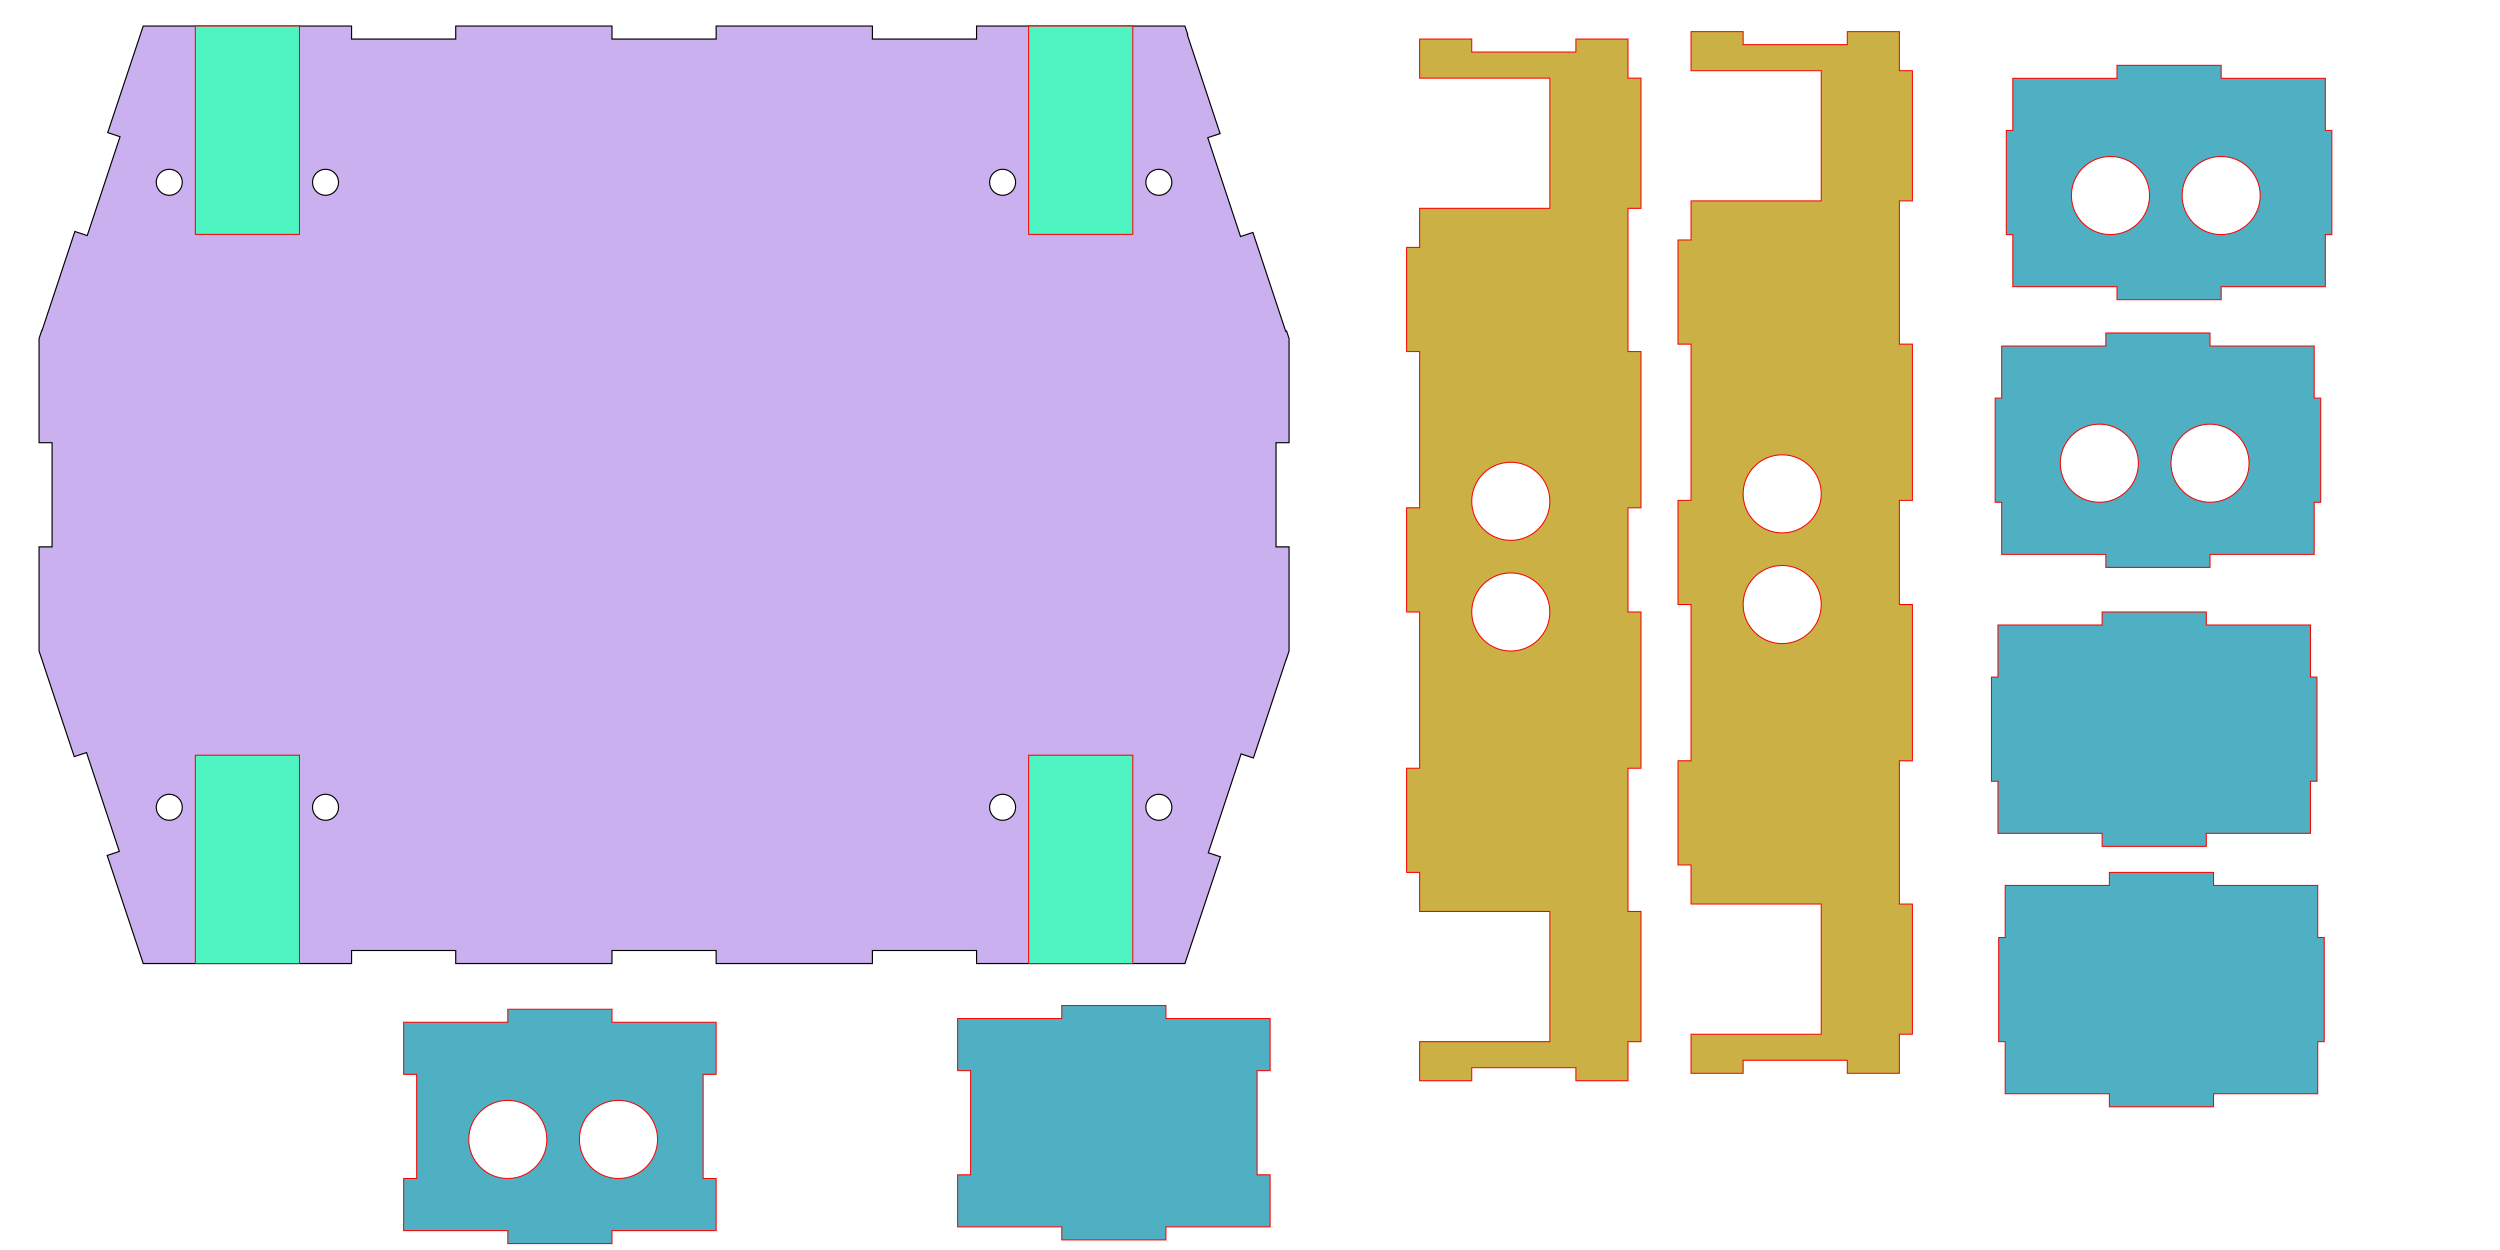
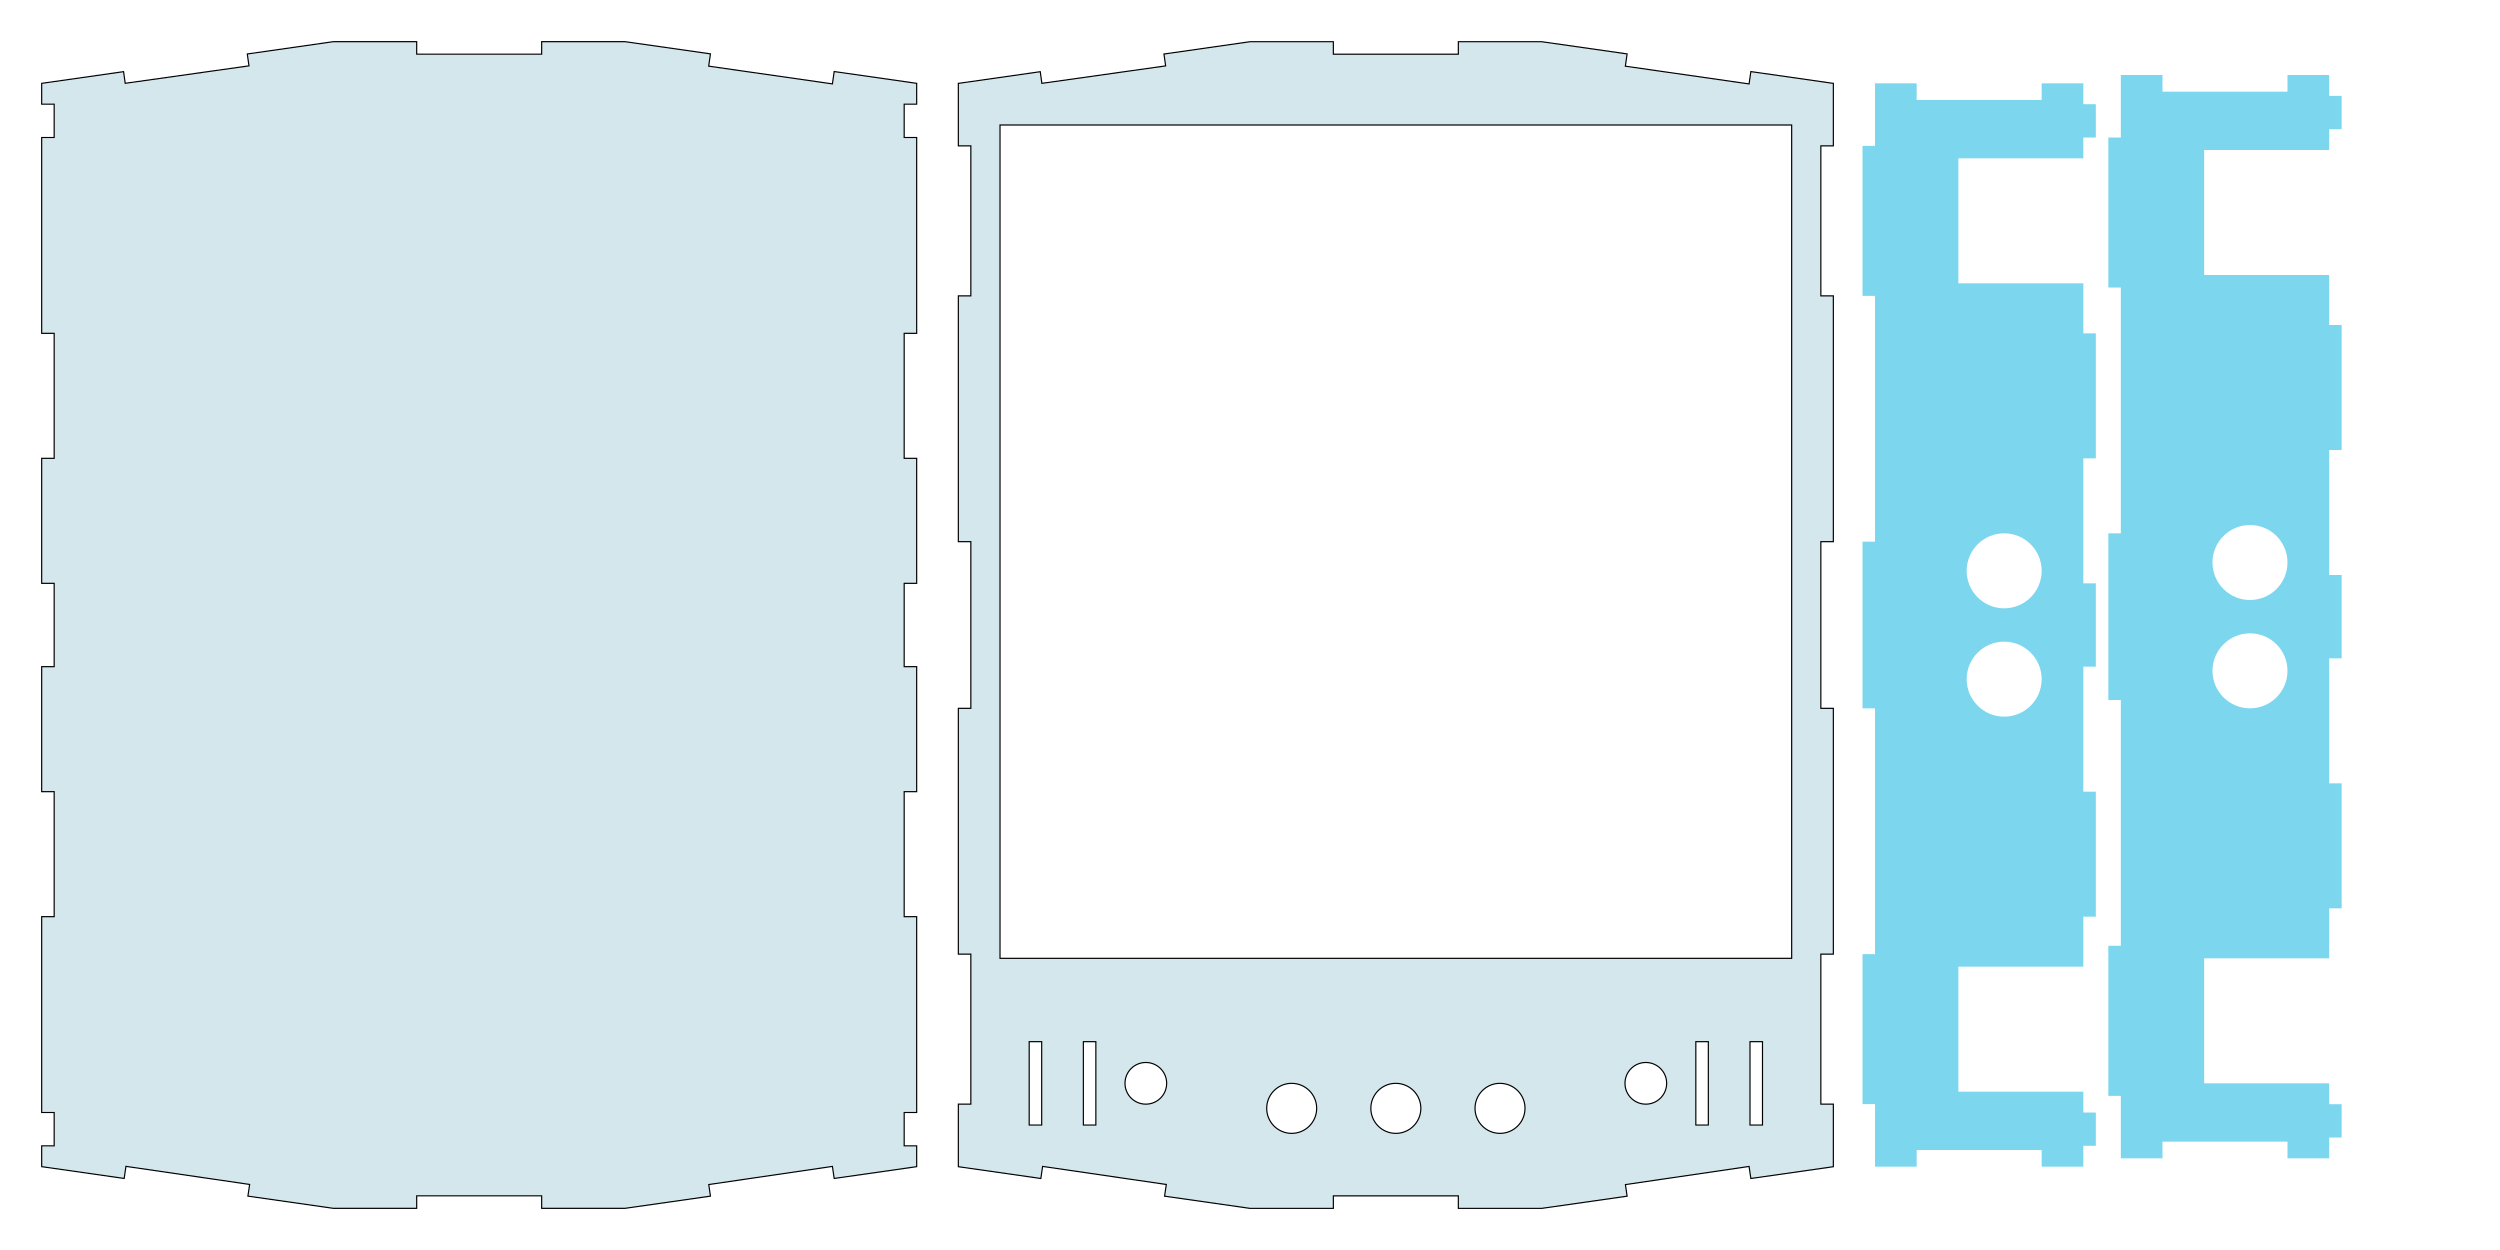
- <svg xmlns="http://www.w3.org/2000/svg" width="2160" height="1080" id="svg2" version="1.1">
-   <defs id="defs4" />
-   <g id="layer1" transform="translate(0,27.6378)">
-     <path style="fill:#cbb0f0;fill-opacity:1;stroke:#000000;stroke-width:1px;stroke-linecap:butt;stroke-linejoin:miter;stroke-opacity:1" d="m 123.75,-5.138 -30.688,92.062 10.656,3.562 -28.344,85.406 -10.688,-3.531 -28.312,85.438 -0.25,-0.094 -2.375,7.156 0,90 11.25,0 0,90 -11.25,0 0,90 1.938,5.812 0.031,0 6.531,19.719 21.906,65.688 10.594,-3.5 28.344,85.406 -10.469,3.5 31.125,93.375 45,0 112.5,0 22.5,0 0,-11.25 90,0 0,11.25 135,0 0,-11.25 90,0 0,11.25 135,0 0,-11.25 90,0 0,11.25 33.75,0 112.5,0 33.75,0 30.75,-92.219 -10.531,-3.469 28.344,-85.438 10.625,3.531 10.688,-32 17.688,-53.406 0.094,0.031 2.344,-7.031 0,-90 -11.25,0 0,-90 11.25,0 0,-90 -2.156,-6.5 -0.75,0.25 -28.344,-85.406 -10.688,3.531 -28.312,-85.406 10.656,-3.562 -28.312,-85.406 0.375,-0.125 -2.469,-7.375 -33.75,0 -112.5,0 -33.75,0 0,11.25 -90,0 0,-11.25 -135,0 0,11.25 -90,0 0,-11.25 -135,0 0,11.25 -90,0 0,-11.25 -22.5,0 -112.5,0 -45,0 z m 22.5,123.75 c 6.213,0 11.25,5.037 11.25,11.25 0,6.213 -5.037,11.25 -11.25,11.25 -6.213,0 -11.25,-5.037 -11.25,-11.25 0,-6.213 5.037,-11.25 11.25,-11.25 z m 135,0 c 6.213,0 11.25,5.037 11.25,11.25 0,6.213 -5.037,11.25 -11.25,11.25 -6.213,0 -11.25,-5.037 -11.25,-11.25 0,-6.213 5.037,-11.25 11.25,-11.25 z m 585,0 c 6.213,0 11.25,5.037 11.25,11.25 0,6.213 -5.037,11.25 -11.25,11.25 -6.213,0 -11.25,-5.037 -11.25,-11.25 0,-6.213 5.037,-11.25 11.25,-11.25 z m 135,0 c 6.213,0 11.25,5.037 11.25,11.25 0,6.213 -5.037,11.25 -11.25,11.25 -6.213,0 -11.25,-5.037 -11.25,-11.25 0,-6.213 5.037,-11.25 11.25,-11.25 z m -855,540 c 6.213,0 11.25,5.037 11.25,11.25 0,6.213 -5.037,11.25 -11.25,11.25 -6.213,0 -11.25,-5.037 -11.25,-11.25 0,-6.213 5.037,-11.25 11.25,-11.25 z m 135,0 c 6.213,0 11.25,5.037 11.25,11.25 0,6.213 -5.037,11.25 -11.25,11.25 -6.213,0 -11.25,-5.037 -11.25,-11.25 0,-6.213 5.037,-11.25 11.25,-11.25 z m 585,0 c 6.213,0 11.25,5.037 11.25,11.25 0,6.213 -5.037,11.25 -11.25,11.25 -6.213,0 -11.25,-5.037 -11.25,-11.25 0,-6.213 5.037,-11.25 11.25,-11.25 z m 135,0 c 6.213,0 11.25,5.037 11.25,11.25 0,6.213 -5.037,11.25 -11.25,11.25 -6.213,0 -11.25,-5.037 -11.25,-11.25 0,-6.213 5.037,-11.25 11.25,-11.25 z" id="path3782" />
-     <path style="fill:#cbb0f0;fill-opacity:1;stroke:#000000;stroke-width:1px;stroke-linecap:butt;stroke-linejoin:miter;stroke-opacity:1" d="m 180,1761.112 -1.312,3.969 0.375,0.125 -28.312,85.437 10.656,3.531 -28.312,85.438 -10.688,-3.562 -28.344,85.438 -0.781,-0.25 -3.281,9.875 0,90 11.25,0 0,90 -11.25,0 0,90 2.188,6.531 0.781,-0.25 28.344,85.438 10.688,-3.562 28.312,85.438 -10.656,3.531 28.312,85.438 -0.406,0.125 2.438,7.312 33.75,0 0,-11.25 112.5,0 0,11.25 11.25,0 112.5,0 0,-11.25 135,0 0,11.25 90,0 0,-11.25 135,0 0,11.25 90,0 33.75,0 0,-11.25 112.5,0 0,11.25 33.75,0 31,-93 -10.469,-3.5 28.312,-85.406 10.625,3.5 16.594,-49.781 11.813,-35.594 0.062,0 2.063,-6.219 0,-90 -11.25,0 0,-90 11.25,0 0,-90 -2.469,-7.438 -1.062,0.344 -28.313,-85.438 -10.688,3.562 -28.344,-85.438 10.687,-3.531 -28.344,-85.438 0.656,-0.219 -2.125,-6.406 -33.75,0 0,11.25 -112.5,0 0,-11.25 -33.75,0 -90,0 0,11.25 -135,0 0,-11.25 -90,0 0,11.25 -135,0 0,-11.25 -112.5,0 -11.25,0 0,11.25 -112.5,0 0,-11.25 -33.75,0 z m 45,45 135,0 427.5,0 22.5,0 90,0 11.25,0 33.75,0 0,607.5 0,112.5 -33.75,0 -11.25,0 -90,0 -168.75,0 -281.25,0 -135,0 -78.75,-225 0,-270 78.75,-225 z m 765,67.5 90,0 0,11.25 -90,0 0,-11.25 z m 78.75,22.5 c 6.213,0 11.25,5.037 11.25,11.25 0,6.213 -5.037,11.25 -11.25,11.25 -6.213,0 -11.25,-5.037 -11.25,-11.25 0,-6.213 5.037,-11.25 11.25,-11.25 z m -78.75,33.75 90,0 0,11.25 -90,0 0,-11.25 z m 90,101.25 c 12.426,0 22.5,10.074 22.5,22.5 0,12.426 -10.074,22.5 -22.5,22.5 -12.427,0 -22.5,-10.074 -22.5,-22.5 0,-12.426 10.073,-22.5 22.5,-22.5 z m 0,112.5 c 12.426,0 22.5,10.074 22.5,22.5 0,12.426 -10.074,22.5 -22.5,22.5 -12.427,0 -22.5,-10.074 -22.5,-22.5 0,-12.426 10.073,-22.5 22.5,-22.5 z m 0,112.5 c 12.426,0 22.5,10.074 22.5,22.5 0,12.426 -10.074,22.5 -22.5,22.5 -12.427,0 -22.5,-10.074 -22.5,-22.5 0,-12.426 10.073,-22.5 22.5,-22.5 z m -90,135 90,0 0,11.25 -90,0 0,-11.25 z m 78.75,22.5 c 6.213,0 11.25,5.037 11.25,11.25 0,6.213 -5.037,11.25 -11.25,11.25 -6.213,0 -11.25,-5.037 -11.25,-11.25 0,-6.213 5.037,-11.25 11.25,-11.25 z m -78.75,33.75 90,0 0,11.25 -90,0 0,-11.25 z" id="path10695" />
-     <path style="fill:#cbb045;fill-opacity:1;stroke:#f80000;stroke-width:0.9;stroke-miterlimit:4;stroke-opacity:0.982;stroke-dasharray:none" d="m 1417.824,39.862 -11.25,0 0,-33.75 -45,0 0,11.25 -90,0 0,-11.25 -45,0 0,33.75 112.5,0 0,112.5 -112.5,0 0,33.75 -11.25,0 0,90 11.25,0 0,135 -11.25,0 0,90 11.25,0 0,135 -11.25,0 0,90 11.25,0 0,33.75 112.5,0 0,112.5 -112.5,0 0,33.75 45,0 0,-11.25 90,0 0,11.25 45,0 0,-33.75 11.25,0 0,-112.5 -11.25,0 0,-123.75 11.25,0 0,-135 -11.25,0 0,-90 11.25,0 0,-135 -11.25,0 0,-123.75 11.25,0 0,-112.5 z m -78.75,365.625 c 0,18.64 -15.11,33.75 -33.75,33.75 -18.64,0 -33.75,-15.11 -33.75,-33.75 0,-18.64 15.11,-33.75 33.75,-33.75 18.64,0 33.75,15.11 33.75,33.75 z m 0,95.625 c 0,18.64 -15.11,33.75 -33.75,33.75 -18.64,0 -33.75,-15.11 -33.75,-33.75 0,-18.64 15.11,-33.75 33.75,-33.75 18.64,0 33.75,15.11 33.75,33.75 z" id="path10789" />
-     <path style="fill:#4eb0c2;fill-opacity:1;stroke:#f80000;stroke-width:0.9;stroke-miterlimit:4;stroke-opacity:0.982;stroke-dasharray:none" d="m 438.75,844.344 0,11.25 -90,0 0,45 11.25,0 0,90 -11.25,0 0,45 90,0 0,11.25 90,0 0,-11.25 90,0 0,-45 -11.25,0 0,-90 11.25,0 0,-45 -90,0 0,-11.25 -90,0 z m 0,78.75 c 18.64,0 33.75,15.11 33.75,33.75 0,18.64 -15.11,33.75 -33.75,33.75 -18.64,0 -33.75,-15.11 -33.75,-33.75 0,-18.64 15.11,-33.75 33.75,-33.75 z m 95.625,0 c 18.64,0 33.75,15.11 33.75,33.75 0,18.64 -15.11,33.75 -33.75,33.75 -18.64,0 -33.75,-15.11 -33.75,-33.75 0,-18.64 15.11,-33.75 33.75,-33.75 z" id="rect10795" />
-     <path id="path10872" d="m 1829.086,28.804 0,11.25 -90,0 0,45 -5.625,0 0,90 5.625,0 0,45 90,0 0,11.25 90,0 0,-11.25 90,0 0,-45 5.625,0 0,-90 -5.625,0 0,-45 -90,0 0,-11.25 -90,0 z m -5.625,78.75 c 18.64,0 33.75,15.11 33.75,33.75 0,18.64 -15.11,33.75 -33.75,33.75 -18.64,0 -33.75,-15.11 -33.75,-33.75 0,-18.64 15.11,-33.75 33.75,-33.75 z m 95.625,0 c 18.64,0 33.75,15.11 33.75,33.75 0,18.64 -15.11,33.75 -33.75,33.75 -18.64,0 -33.75,-15.11 -33.75,-33.75 0,-18.64 15.11,-33.75 33.75,-33.75 z" style="fill:#4eb0c2;fill-opacity:1;stroke:#f80000;stroke-width:0.9;stroke-miterlimit:4;stroke-opacity:0.982;stroke-dasharray:none" />
-     <path id="path10906" d="m 1652.313,33.438 -11.25,0 0,-33.75 -45,0 0,11.25 -90,0 0,-11.25 -45,0 0,33.75 112.5,0 0,112.5 -112.5,0 0,33.75 -11.25,0 0,90 11.25,0 0,135 -11.25,0 0,90 11.25,0 0,135 -11.25,0 0,90 11.25,0 0,33.75 112.5,0 0,112.5 -112.5,0 0,33.75 45,0 0,-11.25 90,0 0,11.25 45,0 0,-33.75 11.25,0 0,-112.5 -11.25,0 0,-123.75 11.25,0 0,-135 -11.25,0 0,-90 11.25,0 0,-135 -11.25,0 0,-123.75 11.25,0 0,-112.5 z m -78.75,365.625 c 0,18.64 -15.11,33.75 -33.75,33.75 -18.64,0 -33.75,-15.11 -33.75,-33.75 0,-18.64 15.11,-33.75 33.75,-33.75 18.64,0 33.75,15.11 33.75,33.75 z m 0,95.625 c 0,18.64 -15.11,33.75 -33.75,33.75 -18.64,0 -33.75,-15.11 -33.75,-33.75 0,-18.64 15.11,-33.75 33.75,-33.75 18.64,0 33.75,15.11 33.75,33.75 z" style="fill:#cbb045;fill-opacity:1;stroke:#f80000;stroke-width:0.9;stroke-miterlimit:4;stroke-opacity:0.982;stroke-dasharray:none" />
-     <path style="fill:#4eb0c2;fill-opacity:1;stroke:#f80000;stroke-width:0.9;stroke-miterlimit:4;stroke-opacity:0.982;stroke-dasharray:none" d="m 1819.45,260.081 0,11.25 -90,0 0,45 -5.625,0 0,90 5.625,0 0,45 90,0 0,11.25 90,0 0,-11.25 90,0 0,-45 5.625,0 0,-90 -5.625,0 0,-45 -90,0 0,-11.25 -90,0 z m -5.625,78.75 c 18.64,0 33.75,15.11 33.75,33.75 0,18.64 -15.11,33.75 -33.75,33.75 -18.64,0 -33.75,-15.11 -33.75,-33.75 0,-18.64 15.11,-33.75 33.75,-33.75 z m 95.625,0 c 18.64,0 33.75,15.11 33.75,33.75 0,18.64 -15.11,33.75 -33.75,33.75 -18.64,0 -33.75,-15.11 -33.75,-33.75 0,-18.64 15.11,-33.75 33.75,-33.75 z" id="path10908" />
-     <path style="fill:#4eb0c2;fill-opacity:1;stroke:#f80000;stroke-width:0.9;stroke-miterlimit:4;stroke-opacity:0.982;stroke-dasharray:none" d="M 1816.25 528.75 L 1816.25 540 L 1726.25 540 L 1726.25 585 L 1720.625 585 L 1720.625 675 L 1726.25 675 L 1726.25 720 L 1816.25 720 L 1816.25 731.25 L 1906.25 731.25 L 1906.25 720 L 1996.25 720 L 1996.25 675 L 2001.875 675 L 2001.875 585 L 1996.25 585 L 1996.25 540 L 1906.25 540 L 1906.25 528.75 L 1816.25 528.75 z " transform="translate(0,-27.6378)" id="path10910" />
-     <path style="fill:#4eb0c2;fill-opacity:1;stroke:#f80000;stroke-width:0.9;stroke-miterlimit:4;stroke-opacity:0.982;stroke-dasharray:none" d="M 917.375 868.781 L 917.375 880.031 L 827.375 880.031 L 827.375 925.031 L 838.625 925.031 L 838.625 1015.031 L 827.375 1015.031 L 827.375 1060.031 L 917.375 1060.031 L 917.375 1071.281 L 1007.375 1071.281 L 1007.375 1060.031 L 1097.375 1060.031 L 1097.375 1015.031 L 1086.125 1015.031 L 1086.125 925.031 L 1097.375 925.031 L 1097.375 880.031 L 1007.375 880.031 L 1007.375 868.781 L 917.375 868.781 z " transform="translate(0,-27.6378)" id="path10914" />
-     <path style="fill:#4ee9c2;fill-opacity:1;stroke:#000000;stroke-width:1px;stroke-linecap:butt;stroke-linejoin:miter;stroke-opacity:1" d="m 1451.25,1389.862 0,11.25 -11.25,0 -45,270 11.25,0 0,11.25 90,0 0,-11.25 11.25,0 45,-270 -11.25,0 0,-11.25 -90,0 z m 33.75,45 c 18.64,0 33.75,15.11 33.75,33.75 0,18.64 -15.11,33.75 -33.75,33.75 -18.64,0 -33.75,-15.11 -33.75,-33.75 0,-18.64 15.11,-33.75 33.75,-33.75 z m -22.5,135 c 18.64,0 33.75,15.11 33.75,33.75 0,18.64 -15.11,33.75 -33.75,33.75 -18.64,0 -33.75,-15.11 -33.75,-33.75 0,-18.64 15.11,-33.75 33.75,-33.75 z" id="path10918" />
-     <path id="path10932" d="m 1586.25,1389.862 0,11.25 -11.25,0 -45,270 11.25,0 0,11.25 90,0 0,-11.25 11.25,0 45,-270 -11.25,0 0,-11.25 -90,0 z m 33.75,45 c 18.64,0 33.75,15.11 33.75,33.75 0,18.64 -15.11,33.75 -33.75,33.75 -18.64,0 -33.75,-15.11 -33.75,-33.75 0,-18.64 15.11,-33.75 33.75,-33.75 z m -22.5,135 c 18.64,0 33.75,15.11 33.75,33.75 0,18.64 -15.11,33.75 -33.75,33.75 -18.64,0 -33.75,-15.11 -33.75,-33.75 0,-18.64 15.11,-33.75 33.75,-33.75 z" style="fill:#4ee9c2;fill-opacity:1;stroke:#000000;stroke-width:1px;stroke-linecap:butt;stroke-linejoin:miter;stroke-opacity:1" />
-     <path style="fill:#4ee9c2;fill-opacity:1;stroke:#000000;stroke-width:1px;stroke-linecap:butt;stroke-linejoin:miter;stroke-opacity:1" d="m 1721.25,1389.862 0,11.25 -11.25,0 -45,270 11.25,0 0,11.25 90,0 0,-11.25 11.25,0 45,-270 -11.25,0 0,-11.25 -90,0 z m 33.75,45 c 18.64,0 33.75,15.11 33.75,33.75 0,18.64 -15.11,33.75 -33.75,33.75 -18.64,0 -33.75,-15.11 -33.75,-33.75 0,-18.64 15.11,-33.75 33.75,-33.75 z m -22.5,135 c 18.64,0 33.75,15.11 33.75,33.75 0,18.64 -15.11,33.75 -33.75,33.75 -18.64,0 -33.75,-15.11 -33.75,-33.75 0,-18.64 15.11,-33.75 33.75,-33.75 z" id="path10934" />
-     <path id="path10936" d="m 1856.25,1389.862 0,11.25 -11.25,0 -45,270 11.25,0 0,11.25 90,0 0,-11.25 11.25,0 45,-270 -11.25,0 0,-11.25 -90,0 z m 33.75,45 c 18.64,0 33.75,15.11 33.75,33.75 0,18.64 -15.11,33.75 -33.75,33.75 -18.64,0 -33.75,-15.11 -33.75,-33.75 0,-18.64 15.11,-33.75 33.75,-33.75 z m -22.5,135 c 18.64,0 33.75,15.11 33.75,33.75 0,18.64 -15.11,33.75 -33.75,33.75 -18.64,0 -33.75,-15.11 -33.75,-33.75 0,-18.64 15.11,-33.75 33.75,-33.75 z" style="fill:#4ee9c2;fill-opacity:1;stroke:#000000;stroke-width:1px;stroke-linecap:butt;stroke-linejoin:miter;stroke-opacity:1" />
-     <path style="fill:#4e56c2;fill-opacity:1;stroke:#f80000;stroke-width:0.9;stroke-miterlimit:4;stroke-opacity:0.982;stroke-dasharray:none" d="M 1170 1260 L 1170 1890 L 1350 1890 L 1350 1260 L 1170 1260 z M 1215 1282.5 L 1305 1282.5 L 1305 1293.75 L 1215 1293.75 L 1215 1282.5 z M 1293.75 1305 C 1299.963 1305 1305 1310.037 1305 1316.25 C 1305 1322.463 1299.963 1327.5 1293.75 1327.5 C 1287.537 1327.5 1282.5 1322.463 1282.5 1316.25 C 1282.5 1310.037 1287.537 1305 1293.75 1305 z M 1215 1338.75 L 1305 1338.75 L 1305 1350 L 1215 1350 L 1215 1338.75 z M 1215 1800 L 1305 1800 L 1305 1811.25 L 1215 1811.25 L 1215 1800 z M 1293.75 1822.5 C 1299.963 1822.5 1305 1827.537 1305 1833.75 C 1305 1839.963 1299.963 1845 1293.75 1845 C 1287.537 1845 1282.5 1839.963 1282.5 1833.75 C 1282.5 1827.537 1287.537 1822.5 1293.75 1822.5 z M 1215 1856.25 L 1305 1856.25 L 1305 1867.5 L 1215 1867.5 L 1215 1856.25 z " transform="translate(0,-27.6378)" id="rect10938" />
-     <path id="path10957" d="m 1822.5,726.112 0,11.25 -90,0 0,45 -5.625,0 0,90 5.625,0 0,45 90,0 0,11.25 90,0 0,-11.25 90,0 0,-45 5.625,0 0,-90 -5.625,0 0,-45 -90,0 0,-11.25 -90,0 z" style="fill:#4eb0c2;fill-opacity:1;stroke:#f80000;stroke-width:0.9;stroke-miterlimit:4;stroke-opacity:0.982;stroke-dasharray:none" />
-     <rect style="fill:#4ef4c2;fill-opacity:1;stroke:#f80000;stroke-width:0.9;stroke-miterlimit:4;stroke-opacity:0.982;stroke-dasharray:none" id="rect10959" width="90" height="180" x="168.75" y="-5.138" />
-     <rect y="624.862" x="168.75" height="180" width="90" id="rect10961" style="fill:#4ef4c2;fill-opacity:1;stroke:#f80000;stroke-width:0.9;stroke-miterlimit:4;stroke-opacity:0.982;stroke-dasharray:none" />
-     <rect style="fill:#4ef4c2;fill-opacity:1;stroke:#f80000;stroke-width:0.9;stroke-miterlimit:4;stroke-opacity:0.982;stroke-dasharray:none" id="rect10963" width="90" height="180" x="888.75" y="624.862" />
-     <rect y="-5.138" x="888.75" height="180" width="90" id="rect10965" style="fill:#4ef4c2;fill-opacity:1;stroke:#f80000;stroke-width:0.9;stroke-miterlimit:4;stroke-opacity:0.982;stroke-dasharray:none" />
-     <rect style="fill:#4ef4c2;fill-opacity:1;stroke:#f80000;stroke-width:0.9;stroke-miterlimit:4;stroke-opacity:0.982;stroke-dasharray:none" id="rect18713" width="798.75" height="67.5" x="191.25" y="1569.862" />
-     <rect style="fill:#000000;fill-opacity:1;stroke:#0000ff;stroke-width:0.035;stroke-miterlimit:4;stroke-opacity:1;stroke-dasharray:none" id="rect4249" width="450" height="225" x="-11.25" y="-252.638" />
+ <svg xmlns="http://www.w3.org/2000/svg" width="2125.984" height="1062.992" id="svg3989" version="1.1">
+   <defs id="defs3991" />
+   <g id="layer1" transform="translate(0,10.62992)">
+     <path style="fill:#d4e7ed;fill-opacity:1;stroke:#000000;stroke-width:1px;stroke-linecap:butt;stroke-linejoin:miter;stroke-opacity:1" d="m 779.536,60.241 -70.156,-10.031 -1.5,10.5 -105.219,-15.094 1.5,-10.438 -72.656,-10.375 -70.875,0 0,10.625 -106.281,0 0,-10.625 -70.875,0 -73.188,10.469 1.438,10.094 -105.25,14.844 -1.375,-9.906 -69.656,9.937 0,17.719 10.625,0 0,28.344 -10.625,0 0,17.719 0,106.281 0,42.531 10.625,0 0,106.312 -10.625,0 0,106.281 10.625,0 0,70.875 -10.625,0 0,106.281 10.625,0 0,106.312 -10.625,0 0,42.531 0,106.281 0,17.719 10.625,0 0,28.344 -10.625,0 0,17.719 70.156,10.031 1.5,-10.281 105.188,15.375 -1.469,9.938 72.656,10.375 70.875,0 0,-10.625 106.281,0 0,10.625 70.875,0 72.656,-10.375 -1.438,-9.844 105.156,-15.438 1.5,10.25 70.156,-10.031 0,-17.719 -10.625,0 0,-28.344 10.625,0 0,-17.719 0,-106.281 0,-42.531 -10.625,0 0,-106.312 10.625,0 0,-106.281 -10.625,0 0,-70.875 10.625,0 0,-106.281 -10.625,0 0,-106.312 10.625,0 0,-42.531 0,-106.281 0,-17.719 -10.625,0 0,-28.344 10.625,0 0,-17.719 z" id="path4007" />
+     <path style="fill:#7cd6ed;fill-opacity:1;stroke:#00000e;stroke-width:0.035;stroke-miterlimit:4;stroke-opacity:1;stroke-dasharray:none" d="M 1594.5 70.875 L 1594.5 124.031 L 1583.875 124.031 L 1583.875 251.594 L 1594.5 251.594 L 1594.5 460.625 L 1583.875 460.625 L 1583.875 602.375 L 1594.5 602.375 L 1594.5 811.406 L 1583.875 811.406 L 1583.875 938.969 L 1594.5 938.969 L 1594.5 992.125 L 1629.906 992.125 L 1629.906 977.938 L 1736.219 977.938 L 1736.219 992.125 L 1771.656 992.125 L 1771.656 974.406 L 1782.281 974.406 L 1782.281 946.062 L 1771.656 946.062 L 1771.656 928.344 L 1665.375 928.344 L 1665.375 822.062 L 1771.656 822.062 L 1771.656 779.531 L 1782.281 779.531 L 1782.281 673.219 L 1771.656 673.219 L 1771.656 566.938 L 1782.281 566.938 L 1782.281 496.062 L 1771.656 496.062 L 1771.656 389.781 L 1782.281 389.781 L 1782.281 283.469 L 1771.656 283.469 L 1771.656 240.938 L 1665.375 240.938 L 1665.375 134.656 L 1771.656 134.656 L 1771.656 116.938 L 1782.281 116.938 L 1782.281 88.594 L 1771.656 88.594 L 1771.656 70.875 L 1736.219 70.875 L 1736.219 85.031 L 1629.906 85.031 L 1629.906 70.875 L 1594.5 70.875 z M 1704.344 453.531 C 1721.956 453.531 1736.219 467.825 1736.219 485.438 C 1736.219 503.05 1721.956 517.312 1704.344 517.312 C 1686.732 517.312 1672.438 503.05 1672.438 485.438 C 1672.438 467.825 1686.732 453.531 1704.344 453.531 z M 1704.344 545.656 C 1721.956 545.656 1736.219 559.95 1736.219 577.562 C 1736.219 595.175 1721.956 609.438 1704.344 609.438 C 1686.732 609.438 1672.438 595.175 1672.438 577.562 C 1672.438 559.95 1686.732 545.656 1704.344 545.656 z " transform="translate(0,-10.62992)" id="path4567" />
+     <path style="fill:#df4bed;fill-opacity:1;stroke:#00000e;stroke-width:0.035;stroke-miterlimit:4;stroke-opacity:1;stroke-dasharray:none" d="M 814.969 1123.219 L 814.969 1133.844 L 744.094 1133.844 L 744.094 1169.281 L 758.281 1169.281 L 758.281 1275.594 L 744.094 1275.594 L 744.094 1311 L 814.969 1311 L 814.969 1321.625 L 921.25 1321.625 L 921.25 1311 L 992.125 1311 L 992.125 1275.594 L 977.938 1275.594 L 977.938 1169.281 L 992.125 1169.281 L 992.125 1133.844 L 921.25 1133.844 L 921.25 1123.219 L 814.969 1123.219 z M 822.062 1211.781 C 839.675 1211.781 853.938 1226.044 853.938 1243.656 C 853.938 1261.269 839.675 1275.562 822.062 1275.562 C 804.45 1275.562 790.156 1261.268 790.156 1243.656 C 790.156 1226.044 804.45 1211.781 822.062 1211.781 z M 914.188 1211.781 C 931.8 1211.781 946.062 1226.044 946.062 1243.656 C 946.062 1261.269 931.8 1275.562 914.188 1275.562 C 896.575 1275.562 882.281 1261.268 882.281 1243.656 C 882.281 1226.044 896.575 1211.781 914.188 1211.781 z " transform="translate(0,-10.62992)" id="path4587" />
+     <path style="fill:#d4e7ed;fill-opacity:1;stroke:#000000;stroke-width:1px;stroke-linecap:butt;stroke-linejoin:miter;stroke-opacity:1" d="M 1063 35.469 L 989.812 45.938 L 991.25 56.031 L 886 70.875 L 884.625 60.969 L 815.188 70.875 L 814.969 70.875 L 814.969 124.031 L 825.594 124.031 L 825.594 251.594 L 814.969 251.594 L 814.969 283.5 L 814.969 460.625 L 825.594 460.625 L 825.594 602.375 L 814.969 602.375 L 814.969 673.25 L 814.969 811.406 L 825.594 811.406 L 825.594 938.969 L 814.969 938.969 L 814.969 946.094 L 814.969 992.125 L 814.969 992.156 L 885.125 1002.188 L 886.625 991.906 L 991.812 1007.281 L 990.344 1017.219 L 1063 1027.594 L 1133.875 1027.594 L 1133.875 1016.969 L 1240.156 1016.969 L 1240.156 1027.594 L 1311.031 1027.594 L 1383.688 1017.219 L 1382.25 1007.375 L 1487.406 991.938 L 1488.906 1002.188 L 1559.062 992.156 L 1559.062 992.125 L 1559.062 946.094 L 1559.062 938.969 L 1548.438 938.969 L 1548.438 811.406 L 1559.062 811.406 L 1559.062 673.25 L 1559.062 602.375 L 1548.438 602.375 L 1548.438 460.625 L 1559.062 460.625 L 1559.062 283.5 L 1559.062 251.594 L 1548.438 251.594 L 1548.438 124.031 L 1559.062 124.031 L 1559.062 70.875 L 1558.844 70.875 L 1488.906 60.875 L 1487.406 71.375 L 1382.188 56.281 L 1383.688 45.844 L 1311.031 35.469 L 1240.156 35.469 L 1240.156 46.094 L 1133.875 46.094 L 1133.875 35.469 L 1063 35.469 z M 850.406 106.312 L 1523.625 106.312 L 1523.625 531.531 L 1523.625 744.125 L 1523.625 814.969 L 850.406 814.969 L 850.406 744.125 L 850.406 531.531 L 850.406 106.312 z M 875.219 885.844 L 885.844 885.844 L 885.844 956.719 L 875.219 956.719 L 875.219 885.844 z M 921.281 885.844 L 931.906 885.844 L 931.906 956.719 L 921.281 956.719 L 921.281 885.844 z M 1442.125 885.844 L 1452.75 885.844 L 1452.75 956.719 L 1442.125 956.719 L 1442.125 885.844 z M 1488.188 885.844 L 1498.812 885.844 L 1498.812 956.719 L 1488.188 956.719 L 1488.188 885.844 z M 974.406 903.531 C 984.191 903.531 992.125 911.465 992.125 921.25 C 992.125 931.035 984.191 938.969 974.406 938.969 C 964.622 938.969 956.688 931.035 956.688 921.25 C 956.688 911.465 964.622 903.531 974.406 903.531 z M 1399.594 903.531 C 1409.378 903.531 1417.312 911.465 1417.312 921.25 C 1417.312 931.035 1409.378 938.969 1399.594 938.969 C 1389.809 938.969 1381.875 931.035 1381.875 921.25 C 1381.875 911.465 1389.809 903.531 1399.594 903.531 z M 1097.344 921.281 C 1097.706 921.263 1098.071 921.281 1098.438 921.281 C 1110.179 921.281 1119.688 930.79 1119.688 942.531 C 1119.688 954.273 1110.179 963.812 1098.438 963.812 C 1086.696 963.812 1077.188 954.273 1077.188 942.531 C 1077.188 931.157 1086.111 921.85 1097.344 921.281 z M 1185.906 921.281 C 1186.269 921.263 1186.633 921.281 1187 921.281 C 1198.742 921.281 1208.281 930.79 1208.281 942.531 C 1208.281 954.273 1198.742 963.812 1187 963.812 C 1175.258 963.812 1165.75 954.273 1165.75 942.531 C 1165.75 931.157 1174.674 921.85 1185.906 921.281 z M 1274.5 921.281 C 1274.862 921.263 1275.227 921.281 1275.594 921.281 C 1286.968 921.281 1296.274 930.205 1296.844 941.438 C 1296.862 941.8 1296.844 942.164 1296.844 942.531 C 1296.844 954.273 1287.335 963.812 1275.594 963.812 C 1263.852 963.812 1254.344 954.273 1254.344 942.531 C 1254.344 931.157 1263.267 921.85 1274.5 921.281 z " transform="translate(0,-10.62992)" id="path4616" />
+     <path style="fill:#2c4bed;fill-opacity:1;stroke:#00000e;stroke-width:0.035;stroke-miterlimit:4;stroke-opacity:1;stroke-dasharray:none" d="m 124.014,1112.617 0,10.625 -17.719,0 -35.437,354.312 17.719,0 0,10.656 70.875,0 0,-10.656 17.719,0 35.438,-354.312 -17.719,0 0,-10.625 -70.875,0 z m 28.344,46.062 c 19.569,0 35.437,15.868 35.437,35.438 0,19.569 -15.868,35.406 -35.437,35.406 -19.569,0 -35.406,-15.837 -35.406,-35.406 0,-19.569 15.837,-35.438 35.406,-35.438 z m -10.625,106.281 c 19.569,0 35.437,15.868 35.437,35.438 0,19.569 -15.868,35.438 -35.437,35.438 -19.569,0 -35.438,-15.868 -35.438,-35.438 0,-19.569 15.868,-35.438 35.438,-35.438 z m -10.625,106.312 c 19.569,0 35.437,15.868 35.437,35.438 0,19.569 -15.868,35.438 -35.437,35.438 -19.569,0 -35.438,-15.868 -35.438,-35.438 0,-19.569 15.868,-35.438 35.438,-35.438 z" id="rect4689" />
+     <path id="path4706" d="m 255.121,1112.621 0,10.625 -17.719,0 -35.437,354.312 17.719,0 0,10.656 70.875,0 0,-10.656 17.719,0 35.438,-354.312 -17.719,0 0,-10.625 -70.875,0 z m 28.344,46.062 c 19.569,0 35.437,15.868 35.437,35.438 0,19.569 -15.868,35.406 -35.437,35.406 -19.569,0 -35.406,-15.837 -35.406,-35.406 0,-19.569 15.837,-35.438 35.406,-35.438 z m -10.625,106.281 c 19.569,0 35.437,15.868 35.437,35.438 0,19.569 -15.868,35.438 -35.437,35.438 -19.569,0 -35.438,-15.868 -35.438,-35.438 0,-19.569 15.868,-35.438 35.438,-35.438 z m -10.625,106.312 c 19.569,0 35.437,15.868 35.437,35.438 0,19.569 -15.868,35.438 -35.437,35.438 -19.569,0 -35.438,-15.868 -35.438,-35.438 0,-19.569 15.868,-35.438 35.438,-35.438 z" style="fill:#2c4bed;fill-opacity:1;stroke:#00000e;stroke-width:0.035;stroke-miterlimit:4;stroke-opacity:1;stroke-dasharray:none" />
+     <path style="fill:#2c4bed;fill-opacity:1;stroke:#00000e;stroke-width:0.035;stroke-miterlimit:4;stroke-opacity:1;stroke-dasharray:none" d="m 396.849,1112.594 0,10.625 -17.719,0 -35.437,354.312 17.719,0 0,10.656 70.875,0 0,-10.656 17.719,0 35.438,-354.312 -17.719,0 0,-10.625 -70.875,0 z m 28.344,46.062 c 19.569,0 35.437,15.868 35.437,35.438 0,19.569 -15.868,35.406 -35.437,35.406 -19.569,0 -35.406,-15.837 -35.406,-35.406 0,-19.569 15.837,-35.438 35.406,-35.438 z m -10.625,106.281 c 19.569,0 35.437,15.868 35.437,35.438 0,19.569 -15.868,35.438 -35.437,35.438 -19.569,0 -35.438,-15.868 -35.438,-35.438 0,-19.569 15.868,-35.438 35.438,-35.438 z m -10.625,106.312 c 19.569,0 35.437,15.868 35.437,35.438 0,19.569 -15.868,35.438 -35.437,35.438 -19.569,0 -35.438,-15.868 -35.438,-35.438 0,-19.569 15.868,-35.438 35.438,-35.438 z" id="path4708" />
+     <path id="path4710" d="m 538.585,1112.621 0,10.625 -17.719,0 -35.437,354.312 17.719,0 0,10.656 70.875,0 0,-10.656 17.719,0 35.438,-354.312 -17.719,0 0,-10.625 -70.875,0 z m 28.344,46.062 c 19.569,0 35.437,15.868 35.437,35.438 0,19.569 -15.868,35.406 -35.437,35.406 -19.569,0 -35.406,-15.837 -35.406,-35.406 0,-19.569 15.837,-35.438 35.406,-35.438 z m -10.625,106.281 c 19.569,0 35.437,15.868 35.437,35.438 0,19.569 -15.868,35.438 -35.437,35.438 -19.569,0 -35.438,-15.868 -35.438,-35.438 0,-19.569 15.868,-35.438 35.438,-35.438 z m -10.625,106.312 c 19.569,0 35.437,15.868 35.437,35.438 0,19.569 -15.868,35.438 -35.437,35.438 -19.569,0 -35.438,-15.868 -35.438,-35.438 0,-19.569 15.868,-35.438 35.438,-35.438 z" style="fill:#2c4bed;fill-opacity:1;stroke:#00000e;stroke-width:0.035;stroke-miterlimit:4;stroke-opacity:1;stroke-dasharray:none" />
+     <path style="fill:#2cc2ed;fill-opacity:1;stroke:#00000e;stroke-width:0.035;stroke-miterlimit:4;stroke-opacity:1;stroke-dasharray:none" d="m 1101.988,1112.572 0,10.656 -3.562,0 -14.156,0 -56.719,0 0,35.438 -10.625,0 0,106.281 10.625,0 0,35.438 70.875,0 3.562,0 0,10.625 99.188,0 0,-10.625 3.531,0 70.875,0 0,-35.438 10.625,0 0,-106.281 -10.625,0 0,-35.438 -53.125,0 -17.75,0 -3.531,0 0,-10.656 -99.188,0 z m 3.5,88.594 c 17.612,0 31.906,14.263 31.906,31.875 0,17.612 -14.294,31.906 -31.906,31.906 -17.612,0 -31.875,-14.294 -31.875,-31.906 0,-17.612 14.263,-31.875 31.875,-31.875 z m 92.125,0 c 17.612,0 31.906,14.263 31.906,31.875 0,17.612 -14.294,31.906 -31.906,31.906 -17.612,0 -31.875,-14.294 -31.875,-31.906 0,-17.612 14.263,-31.875 31.875,-31.875 z" id="path4716" />
+     <path style="fill:#df4bed;fill-opacity:1;stroke:#00000e;stroke-width:0.035;stroke-miterlimit:4;stroke-opacity:1;stroke-dasharray:none" d="M 814.969 1335.844 L 814.969 1346.469 L 744.094 1346.469 L 744.094 1381.875 L 758.281 1381.875 L 758.281 1488.188 L 744.094 1488.188 L 744.094 1523.625 L 814.969 1523.625 L 814.969 1534.25 L 921.25 1534.25 L 921.25 1523.625 L 992.125 1523.625 L 992.125 1488.188 L 977.938 1488.188 L 977.938 1381.875 L 992.125 1381.875 L 992.125 1346.469 L 921.25 1346.469 L 921.25 1335.844 L 814.969 1335.844 z " transform="translate(0,-10.62992)" id="path4728" />
+     <path id="path4745" d="m 1803.542,53.17 0,53.156 -10.625,0 0,127.562 10.625,0 0,209.031 -10.625,0 0,141.75 10.625,0 0,209.031 -10.625,0 0,127.562 10.625,0 0,53.156 35.406,0 0,-14.188 106.313,0 0,14.188 35.437,0 0,-17.719 10.625,0 0,-28.344 -10.625,0 0,-17.719 -106.281,0 0,-106.281 106.281,0 0,-42.531 10.625,0 0,-106.312 -10.625,0 0,-106.281 10.625,0 0,-70.875 -10.625,0 0,-106.281 10.625,0 0,-106.312 -10.625,0 0,-42.531 -106.281,0 0,-106.281 106.281,0 0,-17.719 10.625,0 0,-28.344 -10.625,0 0,-17.719 -35.437,0 0,14.156 -106.313,0 0,-14.156 -35.406,0 z m 109.844,382.656 c 17.612,0 31.875,14.294 31.875,31.906 0,17.612 -14.263,31.875 -31.875,31.875 -17.612,0 -31.906,-14.263 -31.906,-31.875 0,-17.612 14.294,-31.906 31.906,-31.906 z m 0,92.125 c 17.612,0 31.875,14.294 31.875,31.906 0,17.612 -14.263,31.875 -31.875,31.875 -17.612,0 -31.906,-14.263 -31.906,-31.875 0,-17.612 14.294,-31.906 31.906,-31.906 z" style="fill:#7cd6ed;fill-opacity:1;stroke:#00000e;stroke-width:0.035;stroke-miterlimit:4;stroke-opacity:1;stroke-dasharray:none" />
+     <path id="path4747" d="m 1101.997,1325.17 0,10.656 -3.562,0 -14.156,0 -56.719,0 0,35.438 -10.625,0 0,106.281 10.625,0 0,35.438 70.875,0 3.562,0 0,10.625 99.188,0 0,-10.625 3.531,0 70.875,0 0,-35.438 10.625,0 0,-106.281 -10.625,0 0,-35.438 -53.125,0 -17.75,0 -3.531,0 0,-10.656 -99.188,0 z m 3.5,88.594 c 17.612,0 31.906,14.263 31.906,31.875 0,17.612 -14.294,31.906 -31.906,31.906 -17.612,0 -31.875,-14.294 -31.875,-31.906 0,-17.612 14.263,-31.875 31.875,-31.875 z m 92.125,0 c 17.612,0 31.906,14.263 31.906,31.875 0,17.612 -14.294,31.906 -31.906,31.906 -17.612,0 -31.875,-14.294 -31.875,-31.906 0,-17.612 14.263,-31.875 31.875,-31.875 z" style="fill:#2cc2ed;fill-opacity:1;stroke:#00000e;stroke-width:0.035;stroke-miterlimit:4;stroke-opacity:1;stroke-dasharray:none" />
+     <path style="fill:#46bcd8;fill-opacity:0.696;stroke:#00000e;stroke-width:0.035;stroke-miterlimit:4;stroke-opacity:1;stroke-dasharray:none" d="m 35.433,1512.992 0,141.719 673.219,0 0,-141.719 -673.219,0 z m 24.781,35.406 10.625,0 0,70.875 -10.625,0 0,-70.875 z m 46.062,0 10.625,0 0,70.875 -10.625,0 0,-70.875 z m 520.875,0 10.625,0 0,70.875 -10.625,0 0,-70.875 z m 46.062,0 10.625,0 0,70.875 -10.625,0 0,-70.875 z" id="rect4749" />
+     <path style="fill:#2cc2ed;fill-opacity:1;stroke:#00000e;stroke-width:0.035;stroke-miterlimit:4;stroke-opacity:1;stroke-dasharray:none" d="M 1420.906 1123.188 L 1420.906 1133.844 L 1417.344 1133.844 L 1403.188 1133.844 L 1346.469 1133.844 L 1346.469 1169.281 L 1335.844 1169.281 L 1335.844 1275.562 L 1346.469 1275.562 L 1346.469 1311 L 1417.344 1311 L 1420.906 1311 L 1420.906 1321.625 L 1520.094 1321.625 L 1520.094 1311 L 1523.625 1311 L 1594.5 1311 L 1594.5 1275.562 L 1605.125 1275.562 L 1605.125 1169.281 L 1594.5 1169.281 L 1594.5 1133.844 L 1541.375 1133.844 L 1523.625 1133.844 L 1520.094 1133.844 L 1520.094 1123.188 L 1420.906 1123.188 z " transform="translate(0,-10.62992)" id="path4760" />
+     <path id="path4765" d="m 1420.885,1325.18 0,10.656 -3.562,0 -14.156,0 -56.719,0 0,35.437 -10.625,0 0,106.281 10.625,0 0,35.438 70.875,0 3.562,0 0,10.625 99.188,0 0,-10.625 3.531,0 70.875,0 0,-35.438 10.625,0 0,-106.281 -10.625,0 0,-35.437 -53.125,0 -17.75,0 -3.531,0 0,-10.656 -99.188,0 z" style="fill:#2cc2ed;fill-opacity:1;stroke:#00000e;stroke-width:0.035;stroke-miterlimit:4;stroke-opacity:1;stroke-dasharray:none" />
  </g>
</svg>
